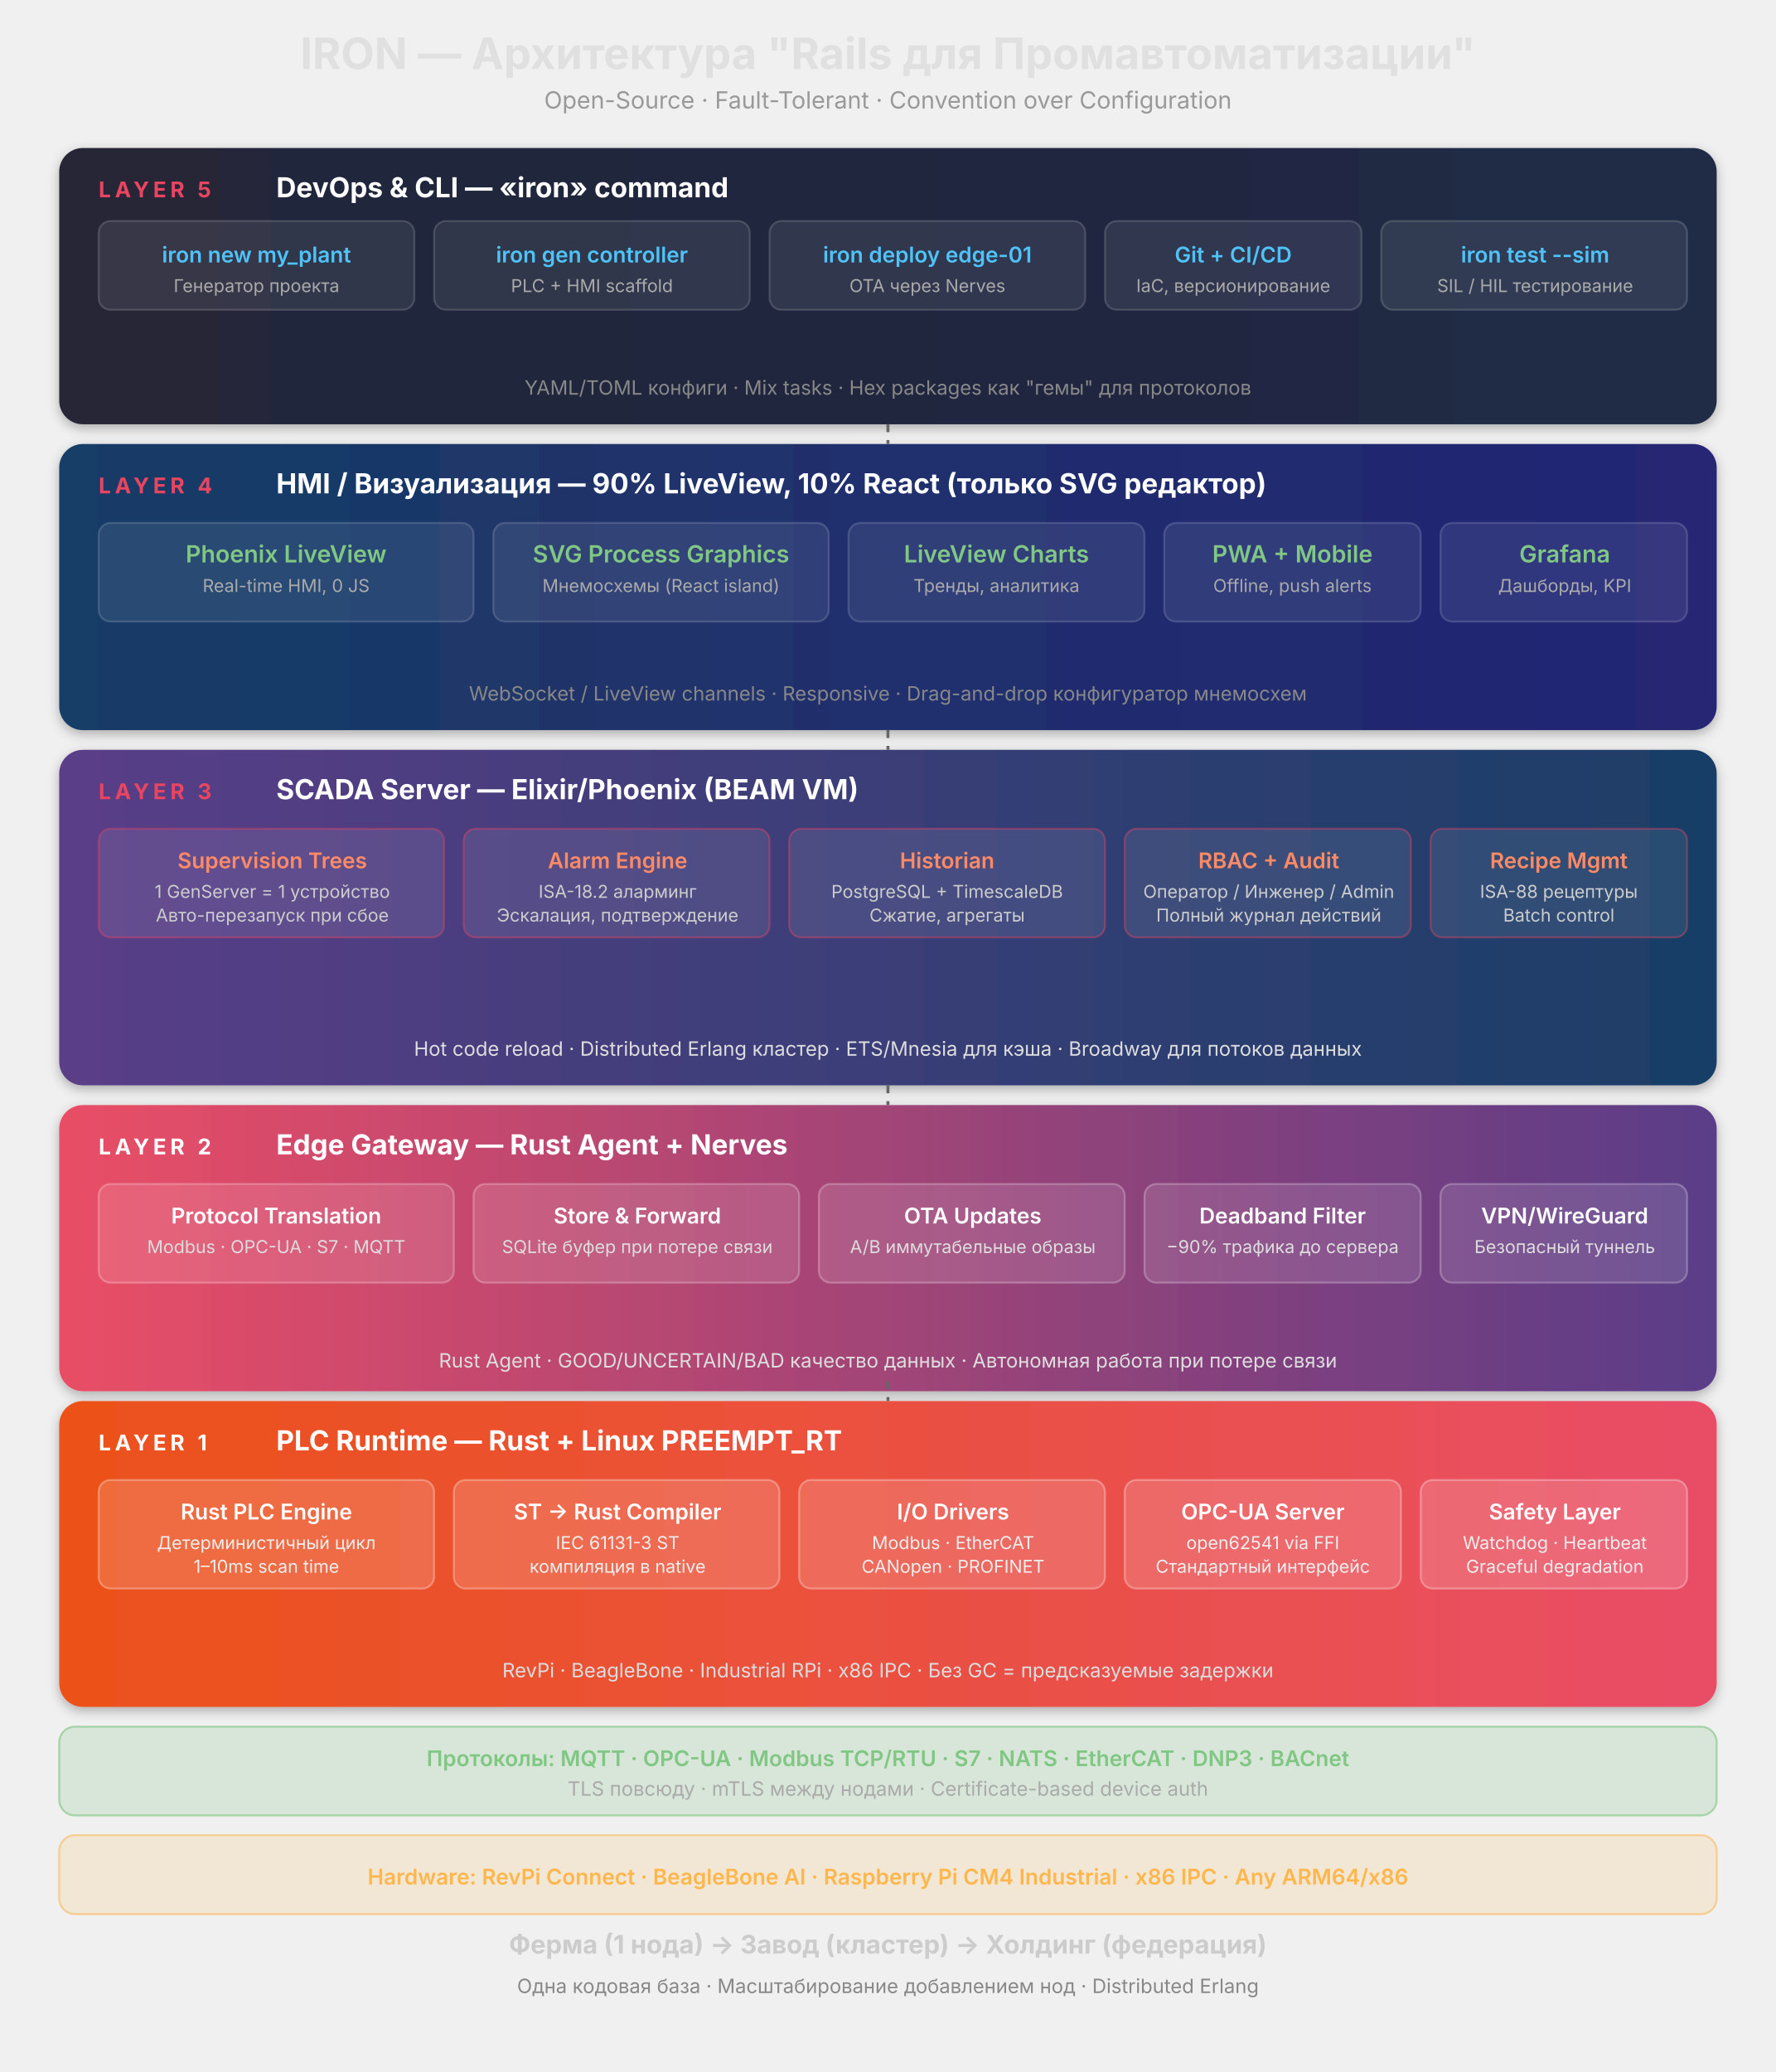
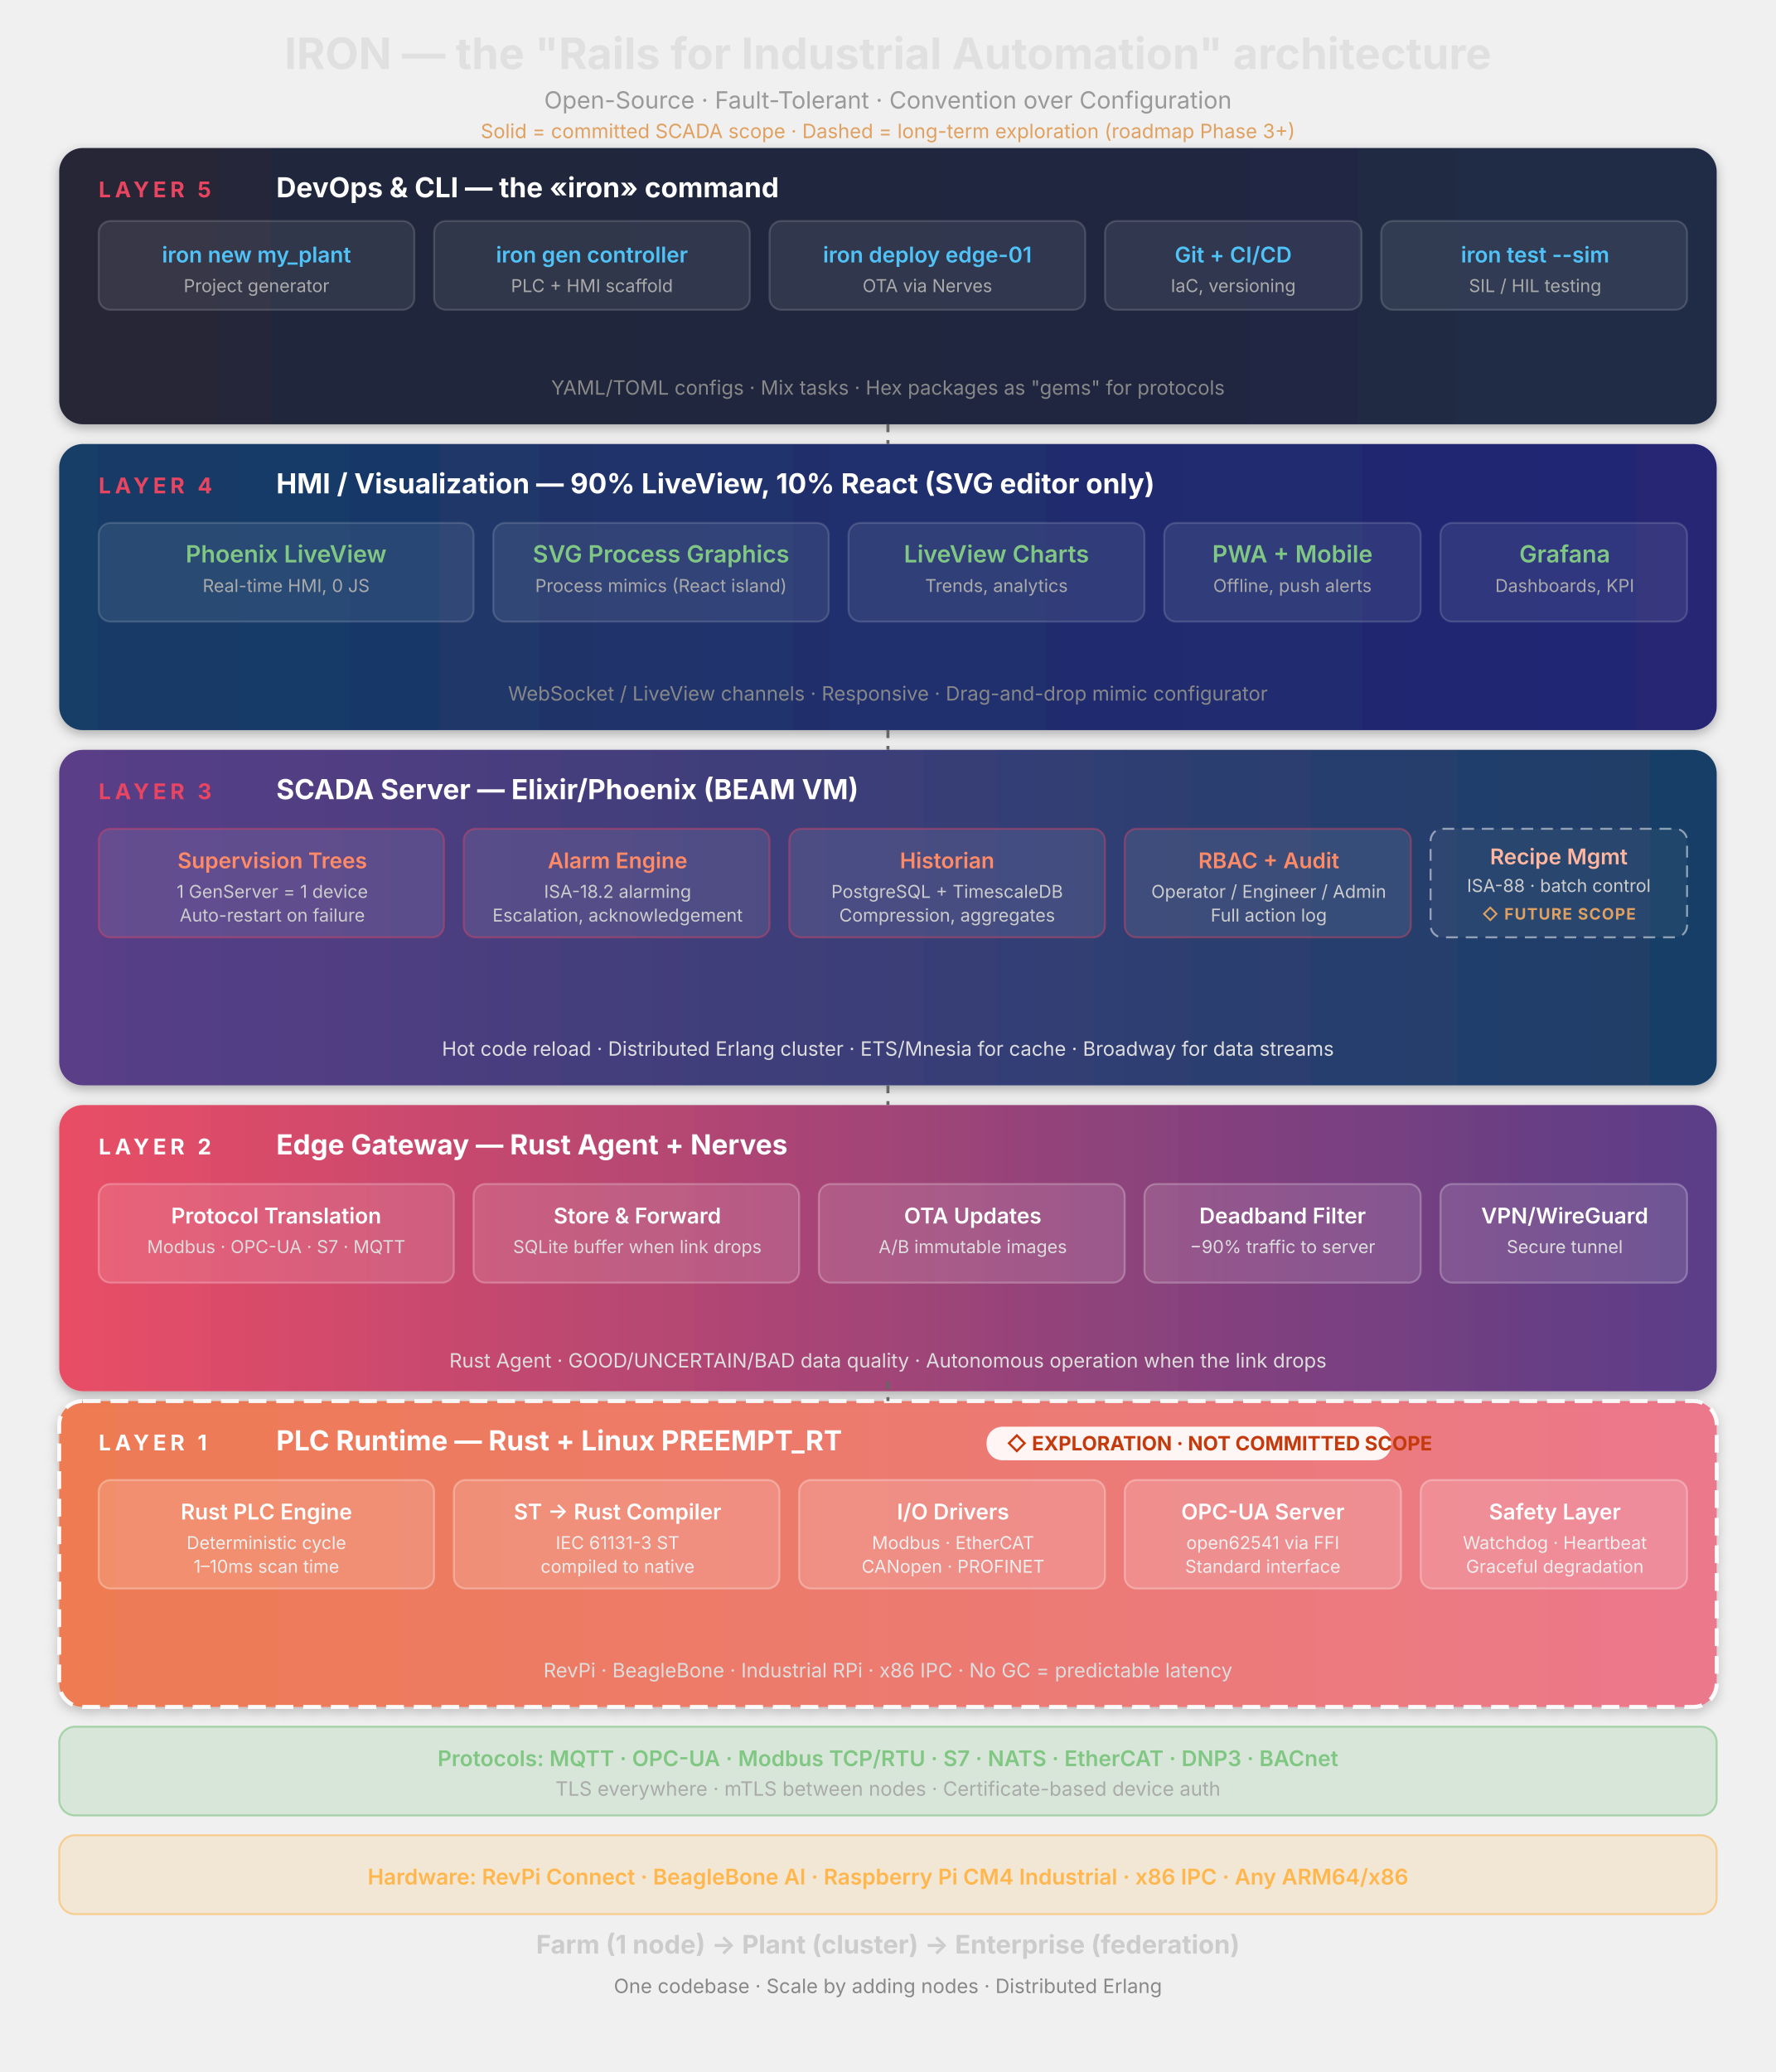
<svg xmlns="http://www.w3.org/2000/svg" viewBox="0 0 900 1050" style="font-family: system-ui, -apple-system, sans-serif; background: #0d1117;">
  <defs>
    <linearGradient id="layer5" x1="0" y1="0" x2="1" y2="0">
      <stop offset="0%" stop-color="#1a1a2e" />
      <stop offset="100%" stop-color="#16213e" />
    </linearGradient>
    <linearGradient id="layer4" x1="0" y1="0" x2="1" y2="0">
      <stop offset="0%" stop-color="#0f3460" />
      <stop offset="100%" stop-color="#1a1a6e" />
    </linearGradient>
    <linearGradient id="layer3" x1="0" y1="0" x2="1" y2="0">
      <stop offset="0%" stop-color="#533483" />
      <stop offset="100%" stop-color="#0f3460" />
    </linearGradient>
    <linearGradient id="layer2" x1="0" y1="0" x2="1" y2="0">
      <stop offset="0%" stop-color="#e94560" />
      <stop offset="100%" stop-color="#533483" />
    </linearGradient>
    <linearGradient id="layer1" x1="0" y1="0" x2="1" y2="0">
      <stop offset="0%" stop-color="#ec4a0f" />
      <stop offset="100%" stop-color="#e94560" />
    </linearGradient>
    <filter id="shadow">
      <feDropShadow dx="0" dy="2" stdDeviation="3" flood-opacity="0.3" />
    </filter>
  </defs>
-   <text x="450" y="35" text-anchor="middle" font-size="22" font-weight="700" fill="#e0e0e0">IRON — Архитектура "Rails для Промавтоматизации"</text>
+   <text x="450" y="35" text-anchor="middle" font-size="22" font-weight="700" fill="#e0e0e0">IRON — the "Rails for Industrial Automation" architecture</text>
  <text x="450" y="55" text-anchor="middle" font-size="12" fill="#999">Open-Source · Fault-Tolerant · Convention over Configuration</text>
+   <text x="450" y="70" text-anchor="middle" font-size="10" fill="#e0a060">Solid = committed SCADA scope   ·   Dashed = long-term exploration (roadmap Phase 3+)</text>
  <rect x="30" y="75" width="840" height="140" rx="12" fill="url(#layer5)" filter="url(#shadow)" opacity="0.95" />
  <text x="50" y="100" font-size="11" font-weight="700" fill="#e94560" letter-spacing="2">LAYER 5</text>
-   <text x="140" y="100" font-size="14" font-weight="700" fill="#fff">DevOps &amp; CLI — «iron» command</text>
+   <text x="140" y="100" font-size="14" font-weight="700" fill="#fff">DevOps &amp; CLI — the «iron» command</text>
  <rect x="50" y="112" width="160" height="45" rx="6" fill="rgba(255,255,255,0.08)" stroke="rgba(255,255,255,0.15)" />
  <text x="130" y="133" text-anchor="middle" font-size="11" font-weight="600" fill="#4fc3f7">iron new my_plant</text>
-   <text x="130" y="148" text-anchor="middle" font-size="9" fill="#aaa">Генератор проекта</text>
+   <text x="130" y="148" text-anchor="middle" font-size="9" fill="#aaa">Project generator</text>
  <rect x="220" y="112" width="160" height="45" rx="6" fill="rgba(255,255,255,0.08)" stroke="rgba(255,255,255,0.15)" />
  <text x="300" y="133" text-anchor="middle" font-size="11" font-weight="600" fill="#4fc3f7">iron gen controller</text>
  <text x="300" y="148" text-anchor="middle" font-size="9" fill="#aaa">PLC + HMI scaffold</text>
  <rect x="390" y="112" width="160" height="45" rx="6" fill="rgba(255,255,255,0.08)" stroke="rgba(255,255,255,0.15)" />
  <text x="470" y="133" text-anchor="middle" font-size="11" font-weight="600" fill="#4fc3f7">iron deploy edge-01</text>
-   <text x="470" y="148" text-anchor="middle" font-size="9" fill="#aaa">OTA через Nerves</text>
+   <text x="470" y="148" text-anchor="middle" font-size="9" fill="#aaa">OTA via Nerves</text>
  <rect x="560" y="112" width="130" height="45" rx="6" fill="rgba(255,255,255,0.08)" stroke="rgba(255,255,255,0.15)" />
  <text x="625" y="133" text-anchor="middle" font-size="11" font-weight="600" fill="#4fc3f7">Git + CI/CD</text>
-   <text x="625" y="148" text-anchor="middle" font-size="9" fill="#aaa">IaC, версионирование</text>
+   <text x="625" y="148" text-anchor="middle" font-size="9" fill="#aaa">IaC, versioning</text>
  <rect x="700" y="112" width="155" height="45" rx="6" fill="rgba(255,255,255,0.08)" stroke="rgba(255,255,255,0.15)" />
  <text x="778" y="133" text-anchor="middle" font-size="11" font-weight="600" fill="#4fc3f7">iron test --sim</text>
-   <text x="778" y="148" text-anchor="middle" font-size="9" fill="#aaa">SIL / HIL тестирование</text>
-   <text x="450" y="200" text-anchor="middle" font-size="10" fill="#888">YAML/TOML конфиги · Mix tasks · Hex packages как "гемы" для протоколов</text>
+   <text x="778" y="148" text-anchor="middle" font-size="9" fill="#aaa">SIL / HIL testing</text>
+   <text x="450" y="200" text-anchor="middle" font-size="10" fill="#888">YAML/TOML configs · Mix tasks · Hex packages as "gems" for protocols</text>
  <rect x="30" y="225" width="840" height="145" rx="12" fill="url(#layer4)" filter="url(#shadow)" opacity="0.95" />
  <text x="50" y="250" font-size="11" font-weight="700" fill="#e94560" letter-spacing="2">LAYER 4</text>
-   <text x="140" y="250" font-size="14" font-weight="700" fill="#fff">HMI / Визуализация — 90% LiveView, 10% React (только SVG редактор)</text>
+   <text x="140" y="250" font-size="14" font-weight="700" fill="#fff">HMI / Visualization — 90% LiveView, 10% React (SVG editor only)</text>
  <rect x="50" y="265" width="190" height="50" rx="6" fill="rgba(255,255,255,0.08)" stroke="rgba(255,255,255,0.15)" />
  <text x="145" y="285" text-anchor="middle" font-size="12" font-weight="600" fill="#81c784">Phoenix LiveView</text>
  <text x="145" y="300" text-anchor="middle" font-size="9" fill="#aaa">Real-time HMI, 0 JS</text>
  <rect x="250" y="265" width="170" height="50" rx="6" fill="rgba(255,255,255,0.08)" stroke="rgba(255,255,255,0.15)" />
  <text x="335" y="285" text-anchor="middle" font-size="12" font-weight="600" fill="#81c784">SVG Process Graphics</text>
-   <text x="335" y="300" text-anchor="middle" font-size="9" fill="#aaa">Мнемосхемы (React island)</text>
+   <text x="335" y="300" text-anchor="middle" font-size="9" fill="#aaa">Process mimics (React island)</text>
  <rect x="430" y="265" width="150" height="50" rx="6" fill="rgba(255,255,255,0.08)" stroke="rgba(255,255,255,0.15)" />
  <text x="505" y="285" text-anchor="middle" font-size="12" font-weight="600" fill="#81c784">LiveView Charts</text>
-   <text x="505" y="300" text-anchor="middle" font-size="9" fill="#aaa">Тренды, аналитика</text>
+   <text x="505" y="300" text-anchor="middle" font-size="9" fill="#aaa">Trends, analytics</text>
  <rect x="590" y="265" width="130" height="50" rx="6" fill="rgba(255,255,255,0.08)" stroke="rgba(255,255,255,0.15)" />
  <text x="655" y="285" text-anchor="middle" font-size="12" font-weight="600" fill="#81c784">PWA + Mobile</text>
  <text x="655" y="300" text-anchor="middle" font-size="9" fill="#aaa">Offline, push alerts</text>
  <rect x="730" y="265" width="125" height="50" rx="6" fill="rgba(255,255,255,0.08)" stroke="rgba(255,255,255,0.15)" />
  <text x="793" y="285" text-anchor="middle" font-size="12" font-weight="600" fill="#81c784">Grafana</text>
-   <text x="793" y="300" text-anchor="middle" font-size="9" fill="#aaa">Дашборды, KPI</text>
-   <text x="450" y="355" text-anchor="middle" font-size="10" fill="#888">WebSocket / LiveView channels · Responsive · Drag-and-drop конфигуратор мнемосхем</text>
+   <text x="793" y="300" text-anchor="middle" font-size="9" fill="#aaa">Dashboards, KPI</text>
+   <text x="450" y="355" text-anchor="middle" font-size="10" fill="#888">WebSocket / LiveView channels · Responsive · Drag-and-drop mimic configurator</text>
  <rect x="30" y="380" width="840" height="170" rx="12" fill="url(#layer3)" filter="url(#shadow)" opacity="0.95" />
  <text x="50" y="405" font-size="11" font-weight="700" fill="#e94560" letter-spacing="2">LAYER 3</text>
  <text x="140" y="405" font-size="14" font-weight="700" fill="#fff">SCADA Server — Elixir/Phoenix (BEAM VM)</text>
  <rect x="50" y="420" width="175" height="55" rx="6" fill="rgba(255,255,255,0.08)" stroke="rgba(233,69,96,0.4)" />
  <text x="138" y="440" text-anchor="middle" font-size="11" font-weight="600" fill="#ff8a65">Supervision Trees</text>
-   <text x="138" y="455" text-anchor="middle" font-size="9" fill="#ccc">1 GenServer = 1 устройство</text>
-   <text x="138" y="467" text-anchor="middle" font-size="9" fill="#ccc">Авто-перезапуск при сбое</text>
+   <text x="138" y="455" text-anchor="middle" font-size="9" fill="#ccc">1 GenServer = 1 device</text>
+   <text x="138" y="467" text-anchor="middle" font-size="9" fill="#ccc">Auto-restart on failure</text>
  <rect x="235" y="420" width="155" height="55" rx="6" fill="rgba(255,255,255,0.08)" stroke="rgba(233,69,96,0.4)" />
  <text x="313" y="440" text-anchor="middle" font-size="11" font-weight="600" fill="#ff8a65">Alarm Engine</text>
-   <text x="313" y="455" text-anchor="middle" font-size="9" fill="#ccc">ISA-18.2 аларминг</text>
-   <text x="313" y="467" text-anchor="middle" font-size="9" fill="#ccc">Эскалация, подтверждение</text>
+   <text x="313" y="455" text-anchor="middle" font-size="9" fill="#ccc">ISA-18.2 alarming</text>
+   <text x="313" y="467" text-anchor="middle" font-size="9" fill="#ccc">Escalation, acknowledgement</text>
  <rect x="400" y="420" width="160" height="55" rx="6" fill="rgba(255,255,255,0.08)" stroke="rgba(233,69,96,0.4)" />
  <text x="480" y="440" text-anchor="middle" font-size="11" font-weight="600" fill="#ff8a65">Historian</text>
  <text x="480" y="455" text-anchor="middle" font-size="9" fill="#ccc">PostgreSQL + TimescaleDB</text>
-   <text x="480" y="467" text-anchor="middle" font-size="9" fill="#ccc">Сжатие, агрегаты</text>
+   <text x="480" y="467" text-anchor="middle" font-size="9" fill="#ccc">Compression, aggregates</text>
  <rect x="570" y="420" width="145" height="55" rx="6" fill="rgba(255,255,255,0.08)" stroke="rgba(233,69,96,0.4)" />
  <text x="643" y="440" text-anchor="middle" font-size="11" font-weight="600" fill="#ff8a65">RBAC + Audit</text>
-   <text x="643" y="455" text-anchor="middle" font-size="9" fill="#ccc">Оператор / Инженер / Admin</text>
-   <text x="643" y="467" text-anchor="middle" font-size="9" fill="#ccc">Полный журнал действий</text>
-   <rect x="725" y="420" width="130" height="55" rx="6" fill="rgba(255,255,255,0.08)" stroke="rgba(233,69,96,0.4)" />
-   <text x="790" y="440" text-anchor="middle" font-size="11" font-weight="600" fill="#ff8a65">Recipe Mgmt</text>
-   <text x="790" y="455" text-anchor="middle" font-size="9" fill="#ccc">ISA-88 рецептуры</text>
-   <text x="790" y="467" text-anchor="middle" font-size="9" fill="#ccc">Batch control</text>
-   <text x="450" y="535" text-anchor="middle" font-size="10" fill="#ddd">Hot code reload · Distributed Erlang кластер · ETS/Mnesia для кэша · Broadway для потоков данных</text>
+   <text x="643" y="455" text-anchor="middle" font-size="9" fill="#ccc">Operator / Engineer / Admin</text>
+   <text x="643" y="467" text-anchor="middle" font-size="9" fill="#ccc">Full action log</text>
+   <rect x="725" y="420" width="130" height="55" rx="6" fill="rgba(255,255,255,0.04)" stroke="rgba(255,255,255,0.5)" stroke-dasharray="6 4" />
+   <text x="790" y="438" text-anchor="middle" font-size="11" font-weight="600" fill="#ffb59e">Recipe Mgmt</text>
+   <text x="790" y="452" text-anchor="middle" font-size="9" fill="#ccc">ISA-88 · batch control</text>
+   <text x="790" y="466" text-anchor="middle" font-size="8" font-weight="700" fill="#e0a060" letter-spacing="0.5">◇ FUTURE SCOPE</text>
+   <text x="450" y="535" text-anchor="middle" font-size="10" fill="#ddd">Hot code reload · Distributed Erlang cluster · ETS/Mnesia for cache · Broadway for data streams</text>
  <rect x="30" y="560" width="840" height="145" rx="12" fill="url(#layer2)" filter="url(#shadow)" opacity="0.95" />
  <text x="50" y="585" font-size="11" font-weight="700" fill="#fff" letter-spacing="2">LAYER 2</text>
  <text x="140" y="585" font-size="14" font-weight="700" fill="#fff">Edge Gateway — Rust Agent + Nerves</text>
  <rect x="50" y="600" width="180" height="50" rx="6" fill="rgba(255,255,255,0.12)" stroke="rgba(255,255,255,0.25)" />
  <text x="140" y="620" text-anchor="middle" font-size="11" font-weight="600" fill="#fff">Protocol Translation</text>
  <text x="140" y="635" text-anchor="middle" font-size="9" fill="#ddd">Modbus · OPC-UA · S7 · MQTT</text>
  <rect x="240" y="600" width="165" height="50" rx="6" fill="rgba(255,255,255,0.12)" stroke="rgba(255,255,255,0.25)" />
  <text x="323" y="620" text-anchor="middle" font-size="11" font-weight="600" fill="#fff">Store &amp; Forward</text>
-   <text x="323" y="635" text-anchor="middle" font-size="9" fill="#ddd">SQLite буфер при потере связи</text>
+   <text x="323" y="635" text-anchor="middle" font-size="9" fill="#ddd">SQLite buffer when link drops</text>
  <rect x="415" y="600" width="155" height="50" rx="6" fill="rgba(255,255,255,0.12)" stroke="rgba(255,255,255,0.25)" />
  <text x="493" y="620" text-anchor="middle" font-size="11" font-weight="600" fill="#fff">OTA Updates</text>
-   <text x="493" y="635" text-anchor="middle" font-size="9" fill="#ddd">A/B иммутабельные образы</text>
+   <text x="493" y="635" text-anchor="middle" font-size="9" fill="#ddd">A/B immutable images</text>
  <rect x="580" y="600" width="140" height="50" rx="6" fill="rgba(255,255,255,0.12)" stroke="rgba(255,255,255,0.25)" />
  <text x="650" y="620" text-anchor="middle" font-size="11" font-weight="600" fill="#fff">Deadband Filter</text>
-   <text x="650" y="635" text-anchor="middle" font-size="9" fill="#ddd">−90% трафика до сервера</text>
+   <text x="650" y="635" text-anchor="middle" font-size="9" fill="#ddd">−90% traffic to server</text>
  <rect x="730" y="600" width="125" height="50" rx="6" fill="rgba(255,255,255,0.12)" stroke="rgba(255,255,255,0.25)" />
  <text x="793" y="620" text-anchor="middle" font-size="11" font-weight="600" fill="#fff">VPN/WireGuard</text>
-   <text x="793" y="635" text-anchor="middle" font-size="9" fill="#ddd">Безопасный туннель</text>
-   <text x="450" y="693" text-anchor="middle" font-size="10" fill="#ddd">Rust Agent · GOOD/UNCERTAIN/BAD качество данных · Автономная работа при потере связи</text>
-   <rect x="30" y="710" width="840" height="155" rx="12" fill="url(#layer1)" filter="url(#shadow)" opacity="0.95" />
+   <text x="793" y="635" text-anchor="middle" font-size="9" fill="#ddd">Secure tunnel</text>
+   <text x="450" y="693" text-anchor="middle" font-size="10" fill="#ddd">Rust Agent · GOOD/UNCERTAIN/BAD data quality · Autonomous operation when the link drops</text>
+   <rect x="30" y="710" width="840" height="155" rx="12" fill="url(#layer1)" filter="url(#shadow)" opacity="0.7" stroke="#fff" stroke-width="2" stroke-dasharray="9 5" />
  <text x="50" y="735" font-size="11" font-weight="700" fill="#fff" letter-spacing="2">LAYER 1</text>
  <text x="140" y="735" font-size="14" font-weight="700" fill="#fff">PLC Runtime — Rust + Linux PREEMPT_RT</text>
+   <rect x="500" y="723" width="205" height="17" rx="8" fill="rgba(255,255,255,0.92)" />
+   <text x="510" y="735" font-size="10" font-weight="700" fill="#c43a0c">◇ EXPLORATION · NOT COMMITTED SCOPE</text>
  <rect x="50" y="750" width="170" height="55" rx="6" fill="rgba(255,255,255,0.15)" stroke="rgba(255,255,255,0.3)" />
  <text x="135" y="770" text-anchor="middle" font-size="11" font-weight="600" fill="#fff">Rust PLC Engine</text>
-   <text x="135" y="785" text-anchor="middle" font-size="9" fill="#eee">Детерминистичный цикл</text>
+   <text x="135" y="785" text-anchor="middle" font-size="9" fill="#eee">Deterministic cycle</text>
  <text x="135" y="797" text-anchor="middle" font-size="9" fill="#eee">1–10ms scan time</text>
  <rect x="230" y="750" width="165" height="55" rx="6" fill="rgba(255,255,255,0.15)" stroke="rgba(255,255,255,0.3)" />
  <text x="313" y="770" text-anchor="middle" font-size="11" font-weight="600" fill="#fff">ST → Rust Compiler</text>
  <text x="313" y="785" text-anchor="middle" font-size="9" fill="#eee">IEC 61131-3 ST</text>
-   <text x="313" y="797" text-anchor="middle" font-size="9" fill="#eee">компиляция в native</text>
+   <text x="313" y="797" text-anchor="middle" font-size="9" fill="#eee">compiled to native</text>
  <rect x="405" y="750" width="155" height="55" rx="6" fill="rgba(255,255,255,0.15)" stroke="rgba(255,255,255,0.3)" />
  <text x="483" y="770" text-anchor="middle" font-size="11" font-weight="600" fill="#fff">I/O Drivers</text>
  <text x="483" y="785" text-anchor="middle" font-size="9" fill="#eee">Modbus · EtherCAT</text>
  <text x="483" y="797" text-anchor="middle" font-size="9" fill="#eee">CANopen · PROFINET</text>
  <rect x="570" y="750" width="140" height="55" rx="6" fill="rgba(255,255,255,0.15)" stroke="rgba(255,255,255,0.3)" />
  <text x="640" y="770" text-anchor="middle" font-size="11" font-weight="600" fill="#fff">OPC-UA Server</text>
  <text x="640" y="785" text-anchor="middle" font-size="9" fill="#eee">open62541 via FFI</text>
-   <text x="640" y="797" text-anchor="middle" font-size="9" fill="#eee">Стандартный интерфейс</text>
+   <text x="640" y="797" text-anchor="middle" font-size="9" fill="#eee">Standard interface</text>
  <rect x="720" y="750" width="135" height="55" rx="6" fill="rgba(255,255,255,0.15)" stroke="rgba(255,255,255,0.3)" />
  <text x="788" y="770" text-anchor="middle" font-size="11" font-weight="600" fill="#fff">Safety Layer</text>
  <text x="788" y="785" text-anchor="middle" font-size="9" fill="#eee">Watchdog · Heartbeat</text>
  <text x="788" y="797" text-anchor="middle" font-size="9" fill="#eee">Graceful degradation</text>
-   <text x="450" y="850" text-anchor="middle" font-size="10" fill="#ddd">RevPi · BeagleBone · Industrial RPi · x86 IPC · Без GC = предсказуемые задержки</text>
+   <text x="450" y="850" text-anchor="middle" font-size="10" fill="#ddd">RevPi · BeagleBone · Industrial RPi · x86 IPC · No GC = predictable latency</text>
  <rect x="30" y="875" width="840" height="45" rx="8" fill="rgba(76,175,80,0.15)" stroke="rgba(76,175,80,0.4)" />
-   <text x="450" y="895" text-anchor="middle" font-size="11" font-weight="600" fill="#81c784">Протоколы: MQTT · OPC-UA · Modbus TCP/RTU · S7 · NATS · EtherCAT · DNP3 · BACnet</text>
-   <text x="450" y="910" text-anchor="middle" font-size="10" fill="#aaa">TLS повсюду · mTLS между нодами · Certificate-based device auth</text>
+   <text x="450" y="895" text-anchor="middle" font-size="11" font-weight="600" fill="#81c784">Protocols: MQTT · OPC-UA · Modbus TCP/RTU · S7 · NATS · EtherCAT · DNP3 · BACnet</text>
+   <text x="450" y="910" text-anchor="middle" font-size="10" fill="#aaa">TLS everywhere · mTLS between nodes · Certificate-based device auth</text>
  <rect x="30" y="930" width="840" height="40" rx="8" fill="rgba(255,152,0,0.12)" stroke="rgba(255,152,0,0.35)" />
  <text x="450" y="955" text-anchor="middle" font-size="11" font-weight="600" fill="#ffb74d">Hardware: RevPi Connect · BeagleBone AI · Raspberry Pi CM4 Industrial · x86 IPC · Any ARM64/x86</text>
  <line x1="450" y1="215" x2="450" y2="225" stroke="#666" stroke-width="1.5" stroke-dasharray="4" />
  <line x1="450" y1="370" x2="450" y2="380" stroke="#666" stroke-width="1.5" stroke-dasharray="4" />
  <line x1="450" y1="550" x2="450" y2="560" stroke="#666" stroke-width="1.5" stroke-dasharray="4" />
  <line x1="450" y1="700" x2="450" y2="710" stroke="#666" stroke-width="1.5" stroke-dasharray="4" />
-   <text x="450" y="990" text-anchor="middle" font-size="13" font-weight="700" fill="#ccc">Ферма (1 нода) → Завод (кластер) → Холдинг (федерация)</text>
-   <text x="450" y="1010" text-anchor="middle" font-size="10" fill="#888">Одна кодовая база · Масштабирование добавлением нод · Distributed Erlang</text>
+   <text x="450" y="990" text-anchor="middle" font-size="13" font-weight="700" fill="#ccc">Farm (1 node) → Plant (cluster) → Enterprise (federation)</text>
+   <text x="450" y="1010" text-anchor="middle" font-size="10" fill="#888">One codebase · Scale by adding nodes · Distributed Erlang</text>
</svg>
